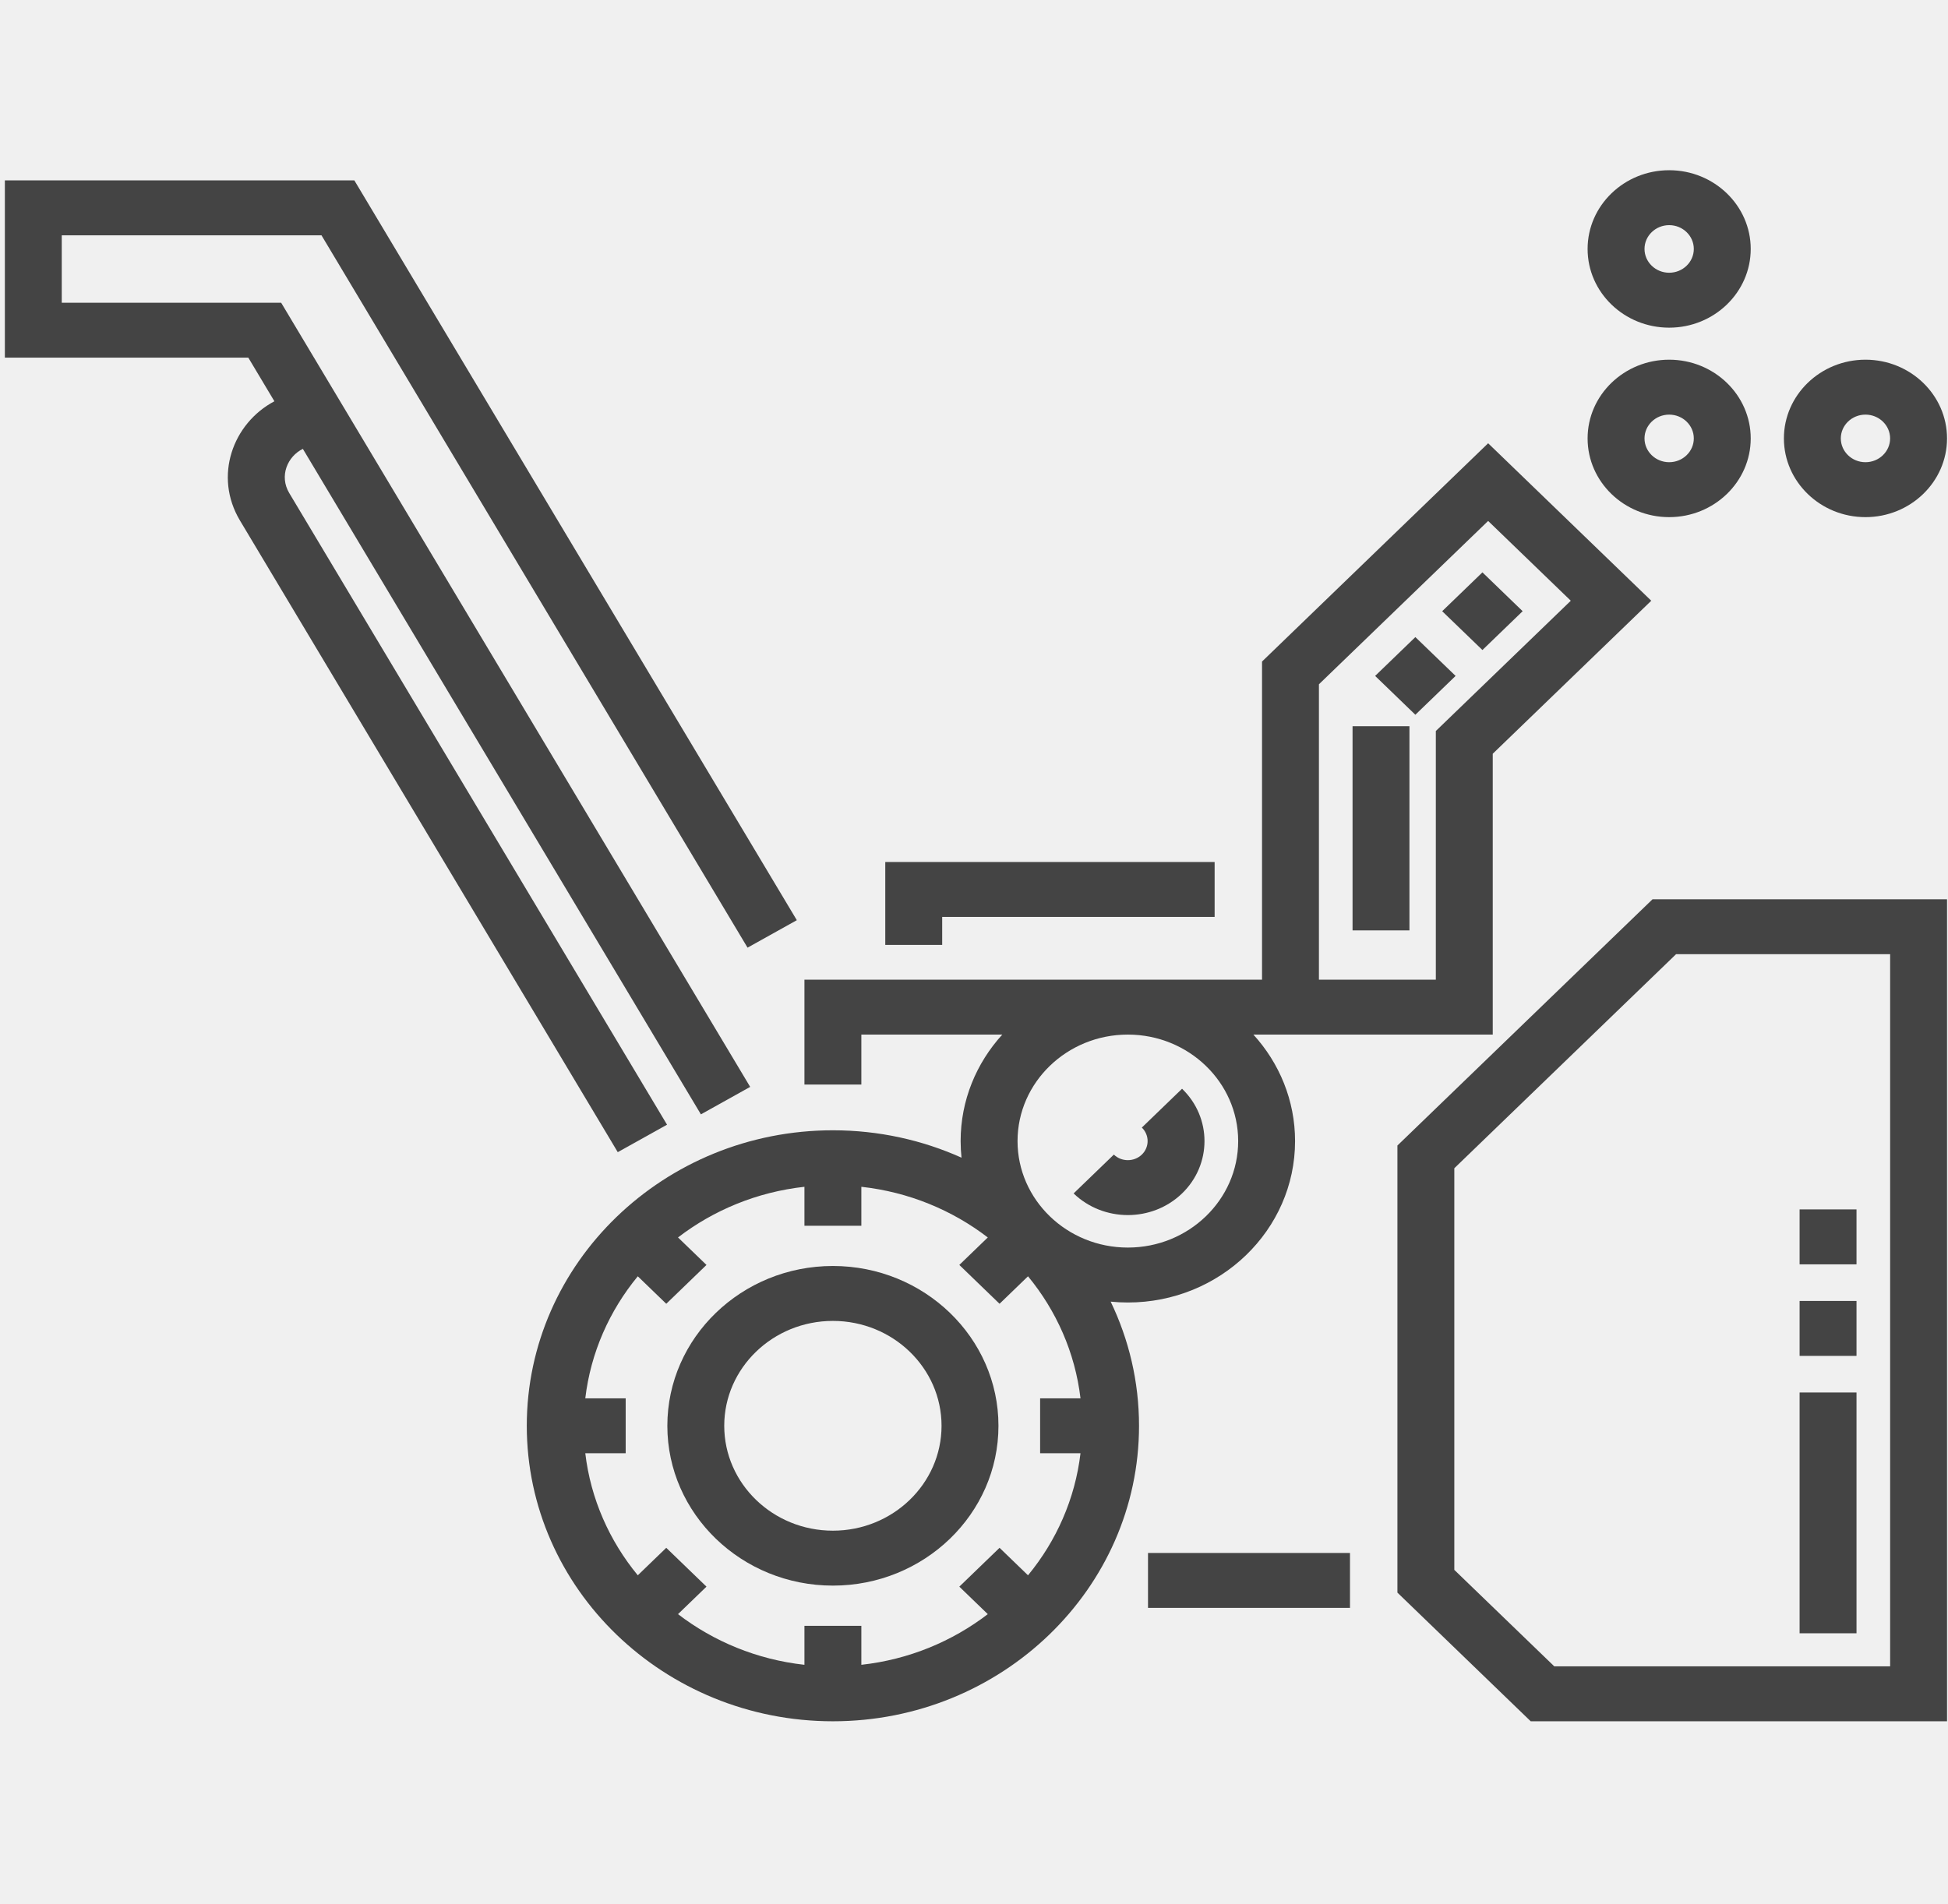
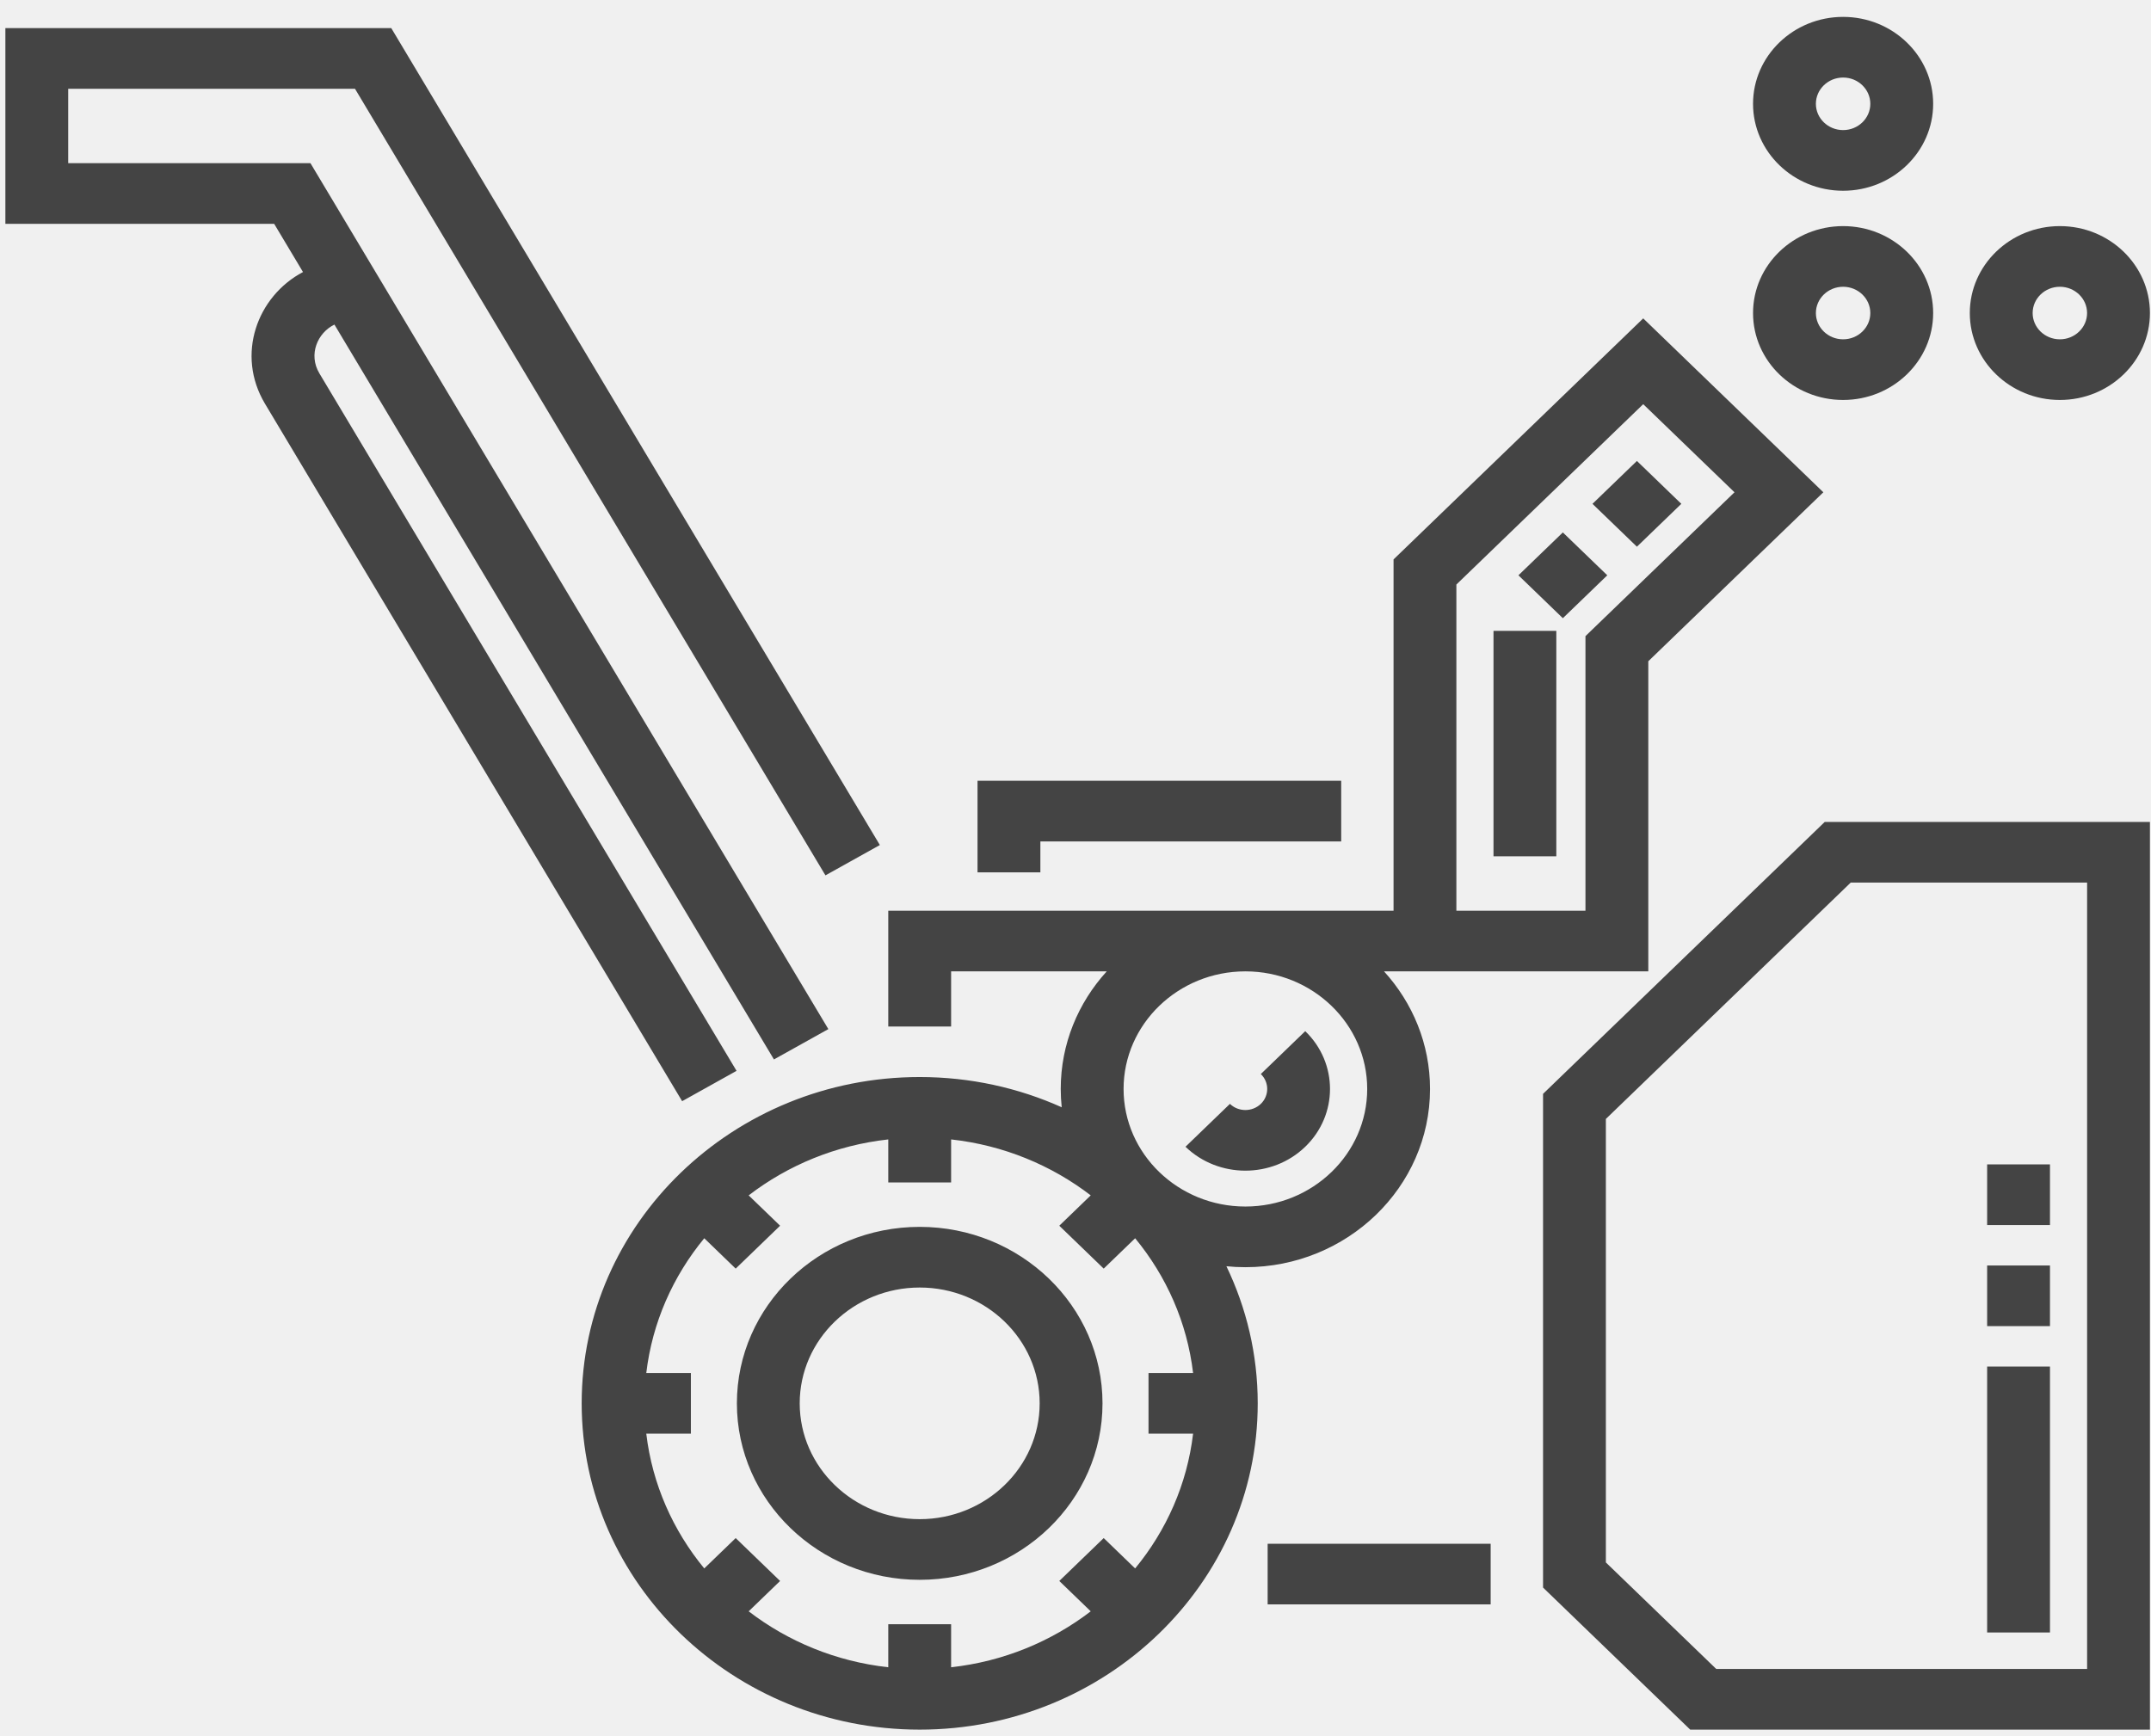
- <svg xmlns="http://www.w3.org/2000/svg" width="88" height="86" viewBox="0 0 88 86" fill="none">
-   <g clip-path="url(#clip0)">
-     <path d="M74.651 40.633L63.128 51.758V71.96L69.149 77.773H87.956V40.633H74.651ZM85.386 75.291H70.214L65.698 70.932V52.785L75.715 43.114H85.386V75.291Z" fill="#444444" />
-     <path d="M37.626 57.201C33.502 57.201 30.147 60.44 30.147 64.422C30.147 68.404 33.502 71.643 37.626 71.643C41.75 71.643 45.105 68.404 45.105 64.422C45.105 60.44 41.75 57.201 37.626 57.201ZM37.626 69.161C34.919 69.161 32.717 67.035 32.717 64.422C32.717 61.809 34.919 59.683 37.626 59.683C40.333 59.683 42.534 61.809 42.534 64.422C42.534 67.035 40.333 69.161 37.626 69.161Z" fill="#444444" />
-     <path d="M50.95 58.851C55.115 58.851 58.504 55.579 58.504 51.558C58.504 49.716 57.792 48.032 56.622 46.746H67.434V34.057L74.595 27.143L67.226 20.028L57.012 29.89V44.265H36.34V49.002H38.911V46.746H45.278C44.107 48.032 43.396 49.716 43.396 51.558C43.396 51.811 43.41 52.06 43.436 52.307C41.669 51.514 39.7 51.07 37.626 51.07C30.001 51.07 23.797 57.06 23.797 64.422C23.797 71.783 30.001 77.773 37.626 77.773C45.251 77.773 51.455 71.783 51.455 64.422C51.455 62.42 50.995 60.519 50.174 58.812C50.429 58.838 50.688 58.851 50.95 58.851ZM59.582 30.918L67.226 23.538L70.96 27.143L64.863 33.029V44.265H59.582V30.918ZM48.811 65.663C48.566 67.731 47.718 69.626 46.44 71.177L45.154 69.935L43.337 71.69L44.623 72.932C43.016 74.165 41.054 74.985 38.911 75.221V73.46H36.34V75.221C34.198 74.985 32.236 74.165 30.629 72.932L31.915 71.69L30.098 69.935L28.812 71.177C27.534 69.626 26.685 67.731 26.44 65.663H28.265V63.181H26.44C26.685 61.112 27.534 59.218 28.812 57.667L30.098 58.909L31.915 57.154L30.629 55.912C32.236 54.678 34.198 53.859 36.34 53.623V55.384H38.911V53.623C41.054 53.859 43.016 54.678 44.623 55.912L43.337 57.154L45.154 58.909L46.44 57.667C47.718 59.218 48.566 61.112 48.811 63.181H46.987V65.663H48.811ZM55.934 51.558C55.934 54.211 53.698 56.369 50.95 56.369C48.202 56.369 45.967 54.211 45.967 51.558C45.967 48.905 48.202 46.746 50.95 46.746C53.698 46.746 55.934 48.905 55.934 51.558Z" fill="#444444" />
-     <path d="M42.563 41.429H54.87V38.948H39.992V42.694H42.563V41.429Z" fill="#444444" />
-     <path d="M30.133 50.817L13.066 22.277C12.604 21.503 12.992 20.616 13.682 20.282L31.663 50.35L33.889 49.109L12.701 13.678H2.79V10.632H14.523L33.77 42.818L35.996 41.577L16.007 8.15H0.22V16.159H11.217L12.396 18.131C10.515 19.125 9.643 21.515 10.84 23.518L27.907 52.058L30.133 50.817Z" fill="#444444" />
-     <path d="M75.404 14.805C77.435 14.805 79.088 13.21 79.088 11.248C79.088 9.287 77.435 7.691 75.404 7.691C73.372 7.691 71.719 9.287 71.719 11.248C71.719 13.21 73.372 14.805 75.404 14.805ZM75.404 10.173C76.018 10.173 76.517 10.655 76.517 11.248C76.517 11.841 76.018 12.323 75.404 12.323C74.79 12.323 74.29 11.841 74.29 11.248C74.29 10.655 74.79 10.173 75.404 10.173Z" fill="#444444" />
-     <path d="M84.272 23.366C86.303 23.366 87.956 21.77 87.956 19.809C87.956 17.848 86.303 16.252 84.272 16.252C82.24 16.252 80.587 17.848 80.587 19.809C80.587 21.77 82.24 23.366 84.272 23.366ZM84.272 18.734C84.885 18.734 85.385 19.216 85.385 19.809C85.385 20.402 84.885 20.884 84.272 20.884C83.657 20.884 83.158 20.402 83.158 19.809C83.158 19.216 83.657 18.734 84.272 18.734Z" fill="#444444" />
-     <path d="M75.404 23.366C77.435 23.366 79.088 21.77 79.088 19.809C79.088 17.848 77.435 16.252 75.404 16.252C73.372 16.252 71.719 17.848 71.719 19.809C71.719 21.77 73.372 23.366 75.404 23.366ZM75.404 18.734C76.018 18.734 76.517 19.216 76.517 19.809C76.517 20.402 76.018 20.884 75.404 20.884C74.79 20.884 74.29 20.402 74.29 19.809C74.29 19.216 74.79 18.734 75.404 18.734Z" fill="#444444" />
-     <path d="M51.861 70.168H60.985V72.649H51.861V70.168Z" fill="#444444" />
-     <path d="M50.95 54.901C50.063 54.901 49.176 54.575 48.5 53.923L50.318 52.168C50.666 52.504 51.233 52.504 51.582 52.168C51.93 51.832 51.93 51.284 51.582 50.947L53.399 49.193C54.75 50.497 54.75 52.619 53.399 53.923C52.724 54.575 51.837 54.901 50.95 54.901Z" fill="#444444" />
-     <path d="M63.671 42.039H61.101V32.814H63.671V42.039ZM63.938 32.295L62.121 30.54L63.938 28.786L65.756 30.54L63.938 32.295ZM66.968 29.37L65.15 27.616L66.968 25.861L68.785 27.616L66.968 29.37Z" fill="#444444" />
-     <path d="M83.867 73.797H81.296V62.917H83.867V73.797ZM83.867 61.263H81.296V58.781H83.867V61.263ZM83.867 57.127H81.296V54.645H83.867V57.127Z" fill="#444444" />
-   </g>
-   <defs>
-     <clipPath id="clip0">
-       <rect x="0.22" y="0.412" width="87.736" height="84.706" fill="white" />
-     </clipPath>
-   </defs>
+ <svg xmlns="http://www.w3.org/2000/svg" width="88" height="71" viewBox="0 0 88 71" fill="none">
+   <path fill-rule="evenodd" clip-rule="evenodd" d="M79.088 4.248C79.088 6.209 77.435 7.805 75.404 7.805C73.372 7.805 71.719 6.209 71.719 4.248C71.719 2.287 73.372 0.691 75.404 0.691C77.435 0.691 79.088 2.287 79.088 4.248ZM76.517 4.248C76.517 3.655 76.018 3.173 75.404 3.173C74.79 3.173 74.29 3.655 74.29 4.248C74.29 4.841 74.79 5.323 75.404 5.323C76.018 5.323 76.517 4.841 76.517 4.248ZM30.133 43.817L13.066 15.277C12.604 14.504 12.992 13.616 13.682 13.281L31.663 43.35L33.889 42.109L12.701 6.677H2.79V3.632H14.523L33.77 35.818L35.996 34.577L16.007 1.15H0.22V9.159H11.217L12.396 11.131C10.515 12.125 9.643 14.515 10.84 16.518L27.907 45.058L30.133 43.817ZM50.95 51.851C55.115 51.851 58.504 48.579 58.504 44.558C58.504 42.716 57.792 41.032 56.622 39.746H67.434V27.057L74.595 20.143L67.226 13.028L57.012 22.89V37.265H36.34V42.002H38.911V39.746H45.278C44.107 41.032 43.396 42.716 43.396 44.558C43.396 44.811 43.41 45.06 43.436 45.307C41.669 44.514 39.7 44.07 37.626 44.07C30.001 44.07 23.797 50.06 23.797 57.422C23.797 64.783 30.001 70.773 37.626 70.773C45.251 70.773 51.455 64.783 51.455 57.422C51.455 55.42 50.995 53.519 50.174 51.812C50.429 51.838 50.688 51.851 50.95 51.851ZM59.582 23.918L67.226 16.538L70.96 20.143L64.863 26.029V37.265H59.582V23.918ZM48.811 58.663C48.566 60.731 47.718 62.626 46.44 64.177L45.154 62.935L43.337 64.69L44.623 65.932C43.016 67.165 41.054 67.985 38.911 68.221V66.46H36.34V68.221C34.198 67.985 32.236 67.165 30.629 65.932L31.915 64.69L30.098 62.935L28.812 64.177C27.534 62.626 26.685 60.731 26.44 58.663H28.265V56.181H26.44C26.685 54.112 27.534 52.218 28.812 50.667L30.098 51.909L31.915 50.154L30.629 48.912C32.236 47.678 34.198 46.859 36.34 46.623V48.384H38.911V46.623C41.054 46.859 43.016 47.678 44.623 48.912L43.337 50.154L45.154 51.909L46.44 50.667C47.718 52.218 48.566 54.112 48.811 56.181H46.987V58.663H48.811ZM55.934 44.558C55.934 47.211 53.698 49.369 50.95 49.369C48.202 49.369 45.967 47.211 45.967 44.558C45.967 41.905 48.202 39.746 50.95 39.746C53.698 39.746 55.934 41.905 55.934 44.558ZM63.128 44.758L74.651 33.633H87.956V70.773H69.149L63.128 64.96V44.758ZM70.214 68.291H85.386V36.114H75.715L65.698 45.785V63.932L70.214 68.291ZM30.147 57.422C30.147 53.44 33.502 50.201 37.626 50.201C41.75 50.201 45.105 53.44 45.105 57.422C45.105 61.404 41.75 64.643 37.626 64.643C33.502 64.643 30.147 61.404 30.147 57.422ZM32.717 57.422C32.717 60.035 34.919 62.161 37.626 62.161C40.333 62.161 42.534 60.035 42.534 57.422C42.534 54.809 40.333 52.683 37.626 52.683C34.919 52.683 32.717 54.809 32.717 57.422ZM54.87 34.43H42.563V35.694H39.992V31.948H54.87V34.43ZM84.272 16.366C86.303 16.366 87.956 14.77 87.956 12.809C87.956 10.848 86.303 9.252 84.272 9.252C82.24 9.252 80.587 10.848 80.587 12.809C80.587 14.77 82.24 16.366 84.272 16.366ZM84.272 11.734C84.885 11.734 85.385 12.216 85.385 12.809C85.385 13.402 84.885 13.884 84.272 13.884C83.657 13.884 83.158 13.402 83.158 12.809C83.158 12.216 83.657 11.734 84.272 11.734ZM79.088 12.809C79.088 14.77 77.435 16.366 75.404 16.366C73.372 16.366 71.719 14.77 71.719 12.809C71.719 10.848 73.372 9.252 75.404 9.252C77.435 9.252 79.088 10.848 79.088 12.809ZM76.517 12.809C76.517 12.216 76.018 11.734 75.404 11.734C74.79 11.734 74.29 12.216 74.29 12.809C74.29 13.402 74.79 13.884 75.404 13.884C76.018 13.884 76.517 13.402 76.517 12.809ZM51.861 63.168H60.985V65.649H51.861V63.168ZM48.5 46.923C49.176 47.575 50.063 47.901 50.95 47.901C51.837 47.901 52.724 47.575 53.399 46.923C54.75 45.619 54.75 43.497 53.399 42.193L51.582 43.947C51.93 44.284 51.93 44.832 51.582 45.168C51.233 45.504 50.666 45.504 50.318 45.168L48.5 46.923ZM63.671 35.039H61.101V25.814H63.671V35.039ZM63.938 25.295L62.121 23.54L63.938 21.786L65.756 23.54L63.938 25.295ZM66.968 22.37L65.15 20.616L66.968 18.861L68.785 20.616L66.968 22.37ZM81.296 66.797H83.867V55.917H81.296V66.797ZM81.296 54.263H83.867V51.781H81.296V54.263ZM81.296 50.127H83.867V47.645H81.296V50.127Z" fill="#444444" />
</svg>
